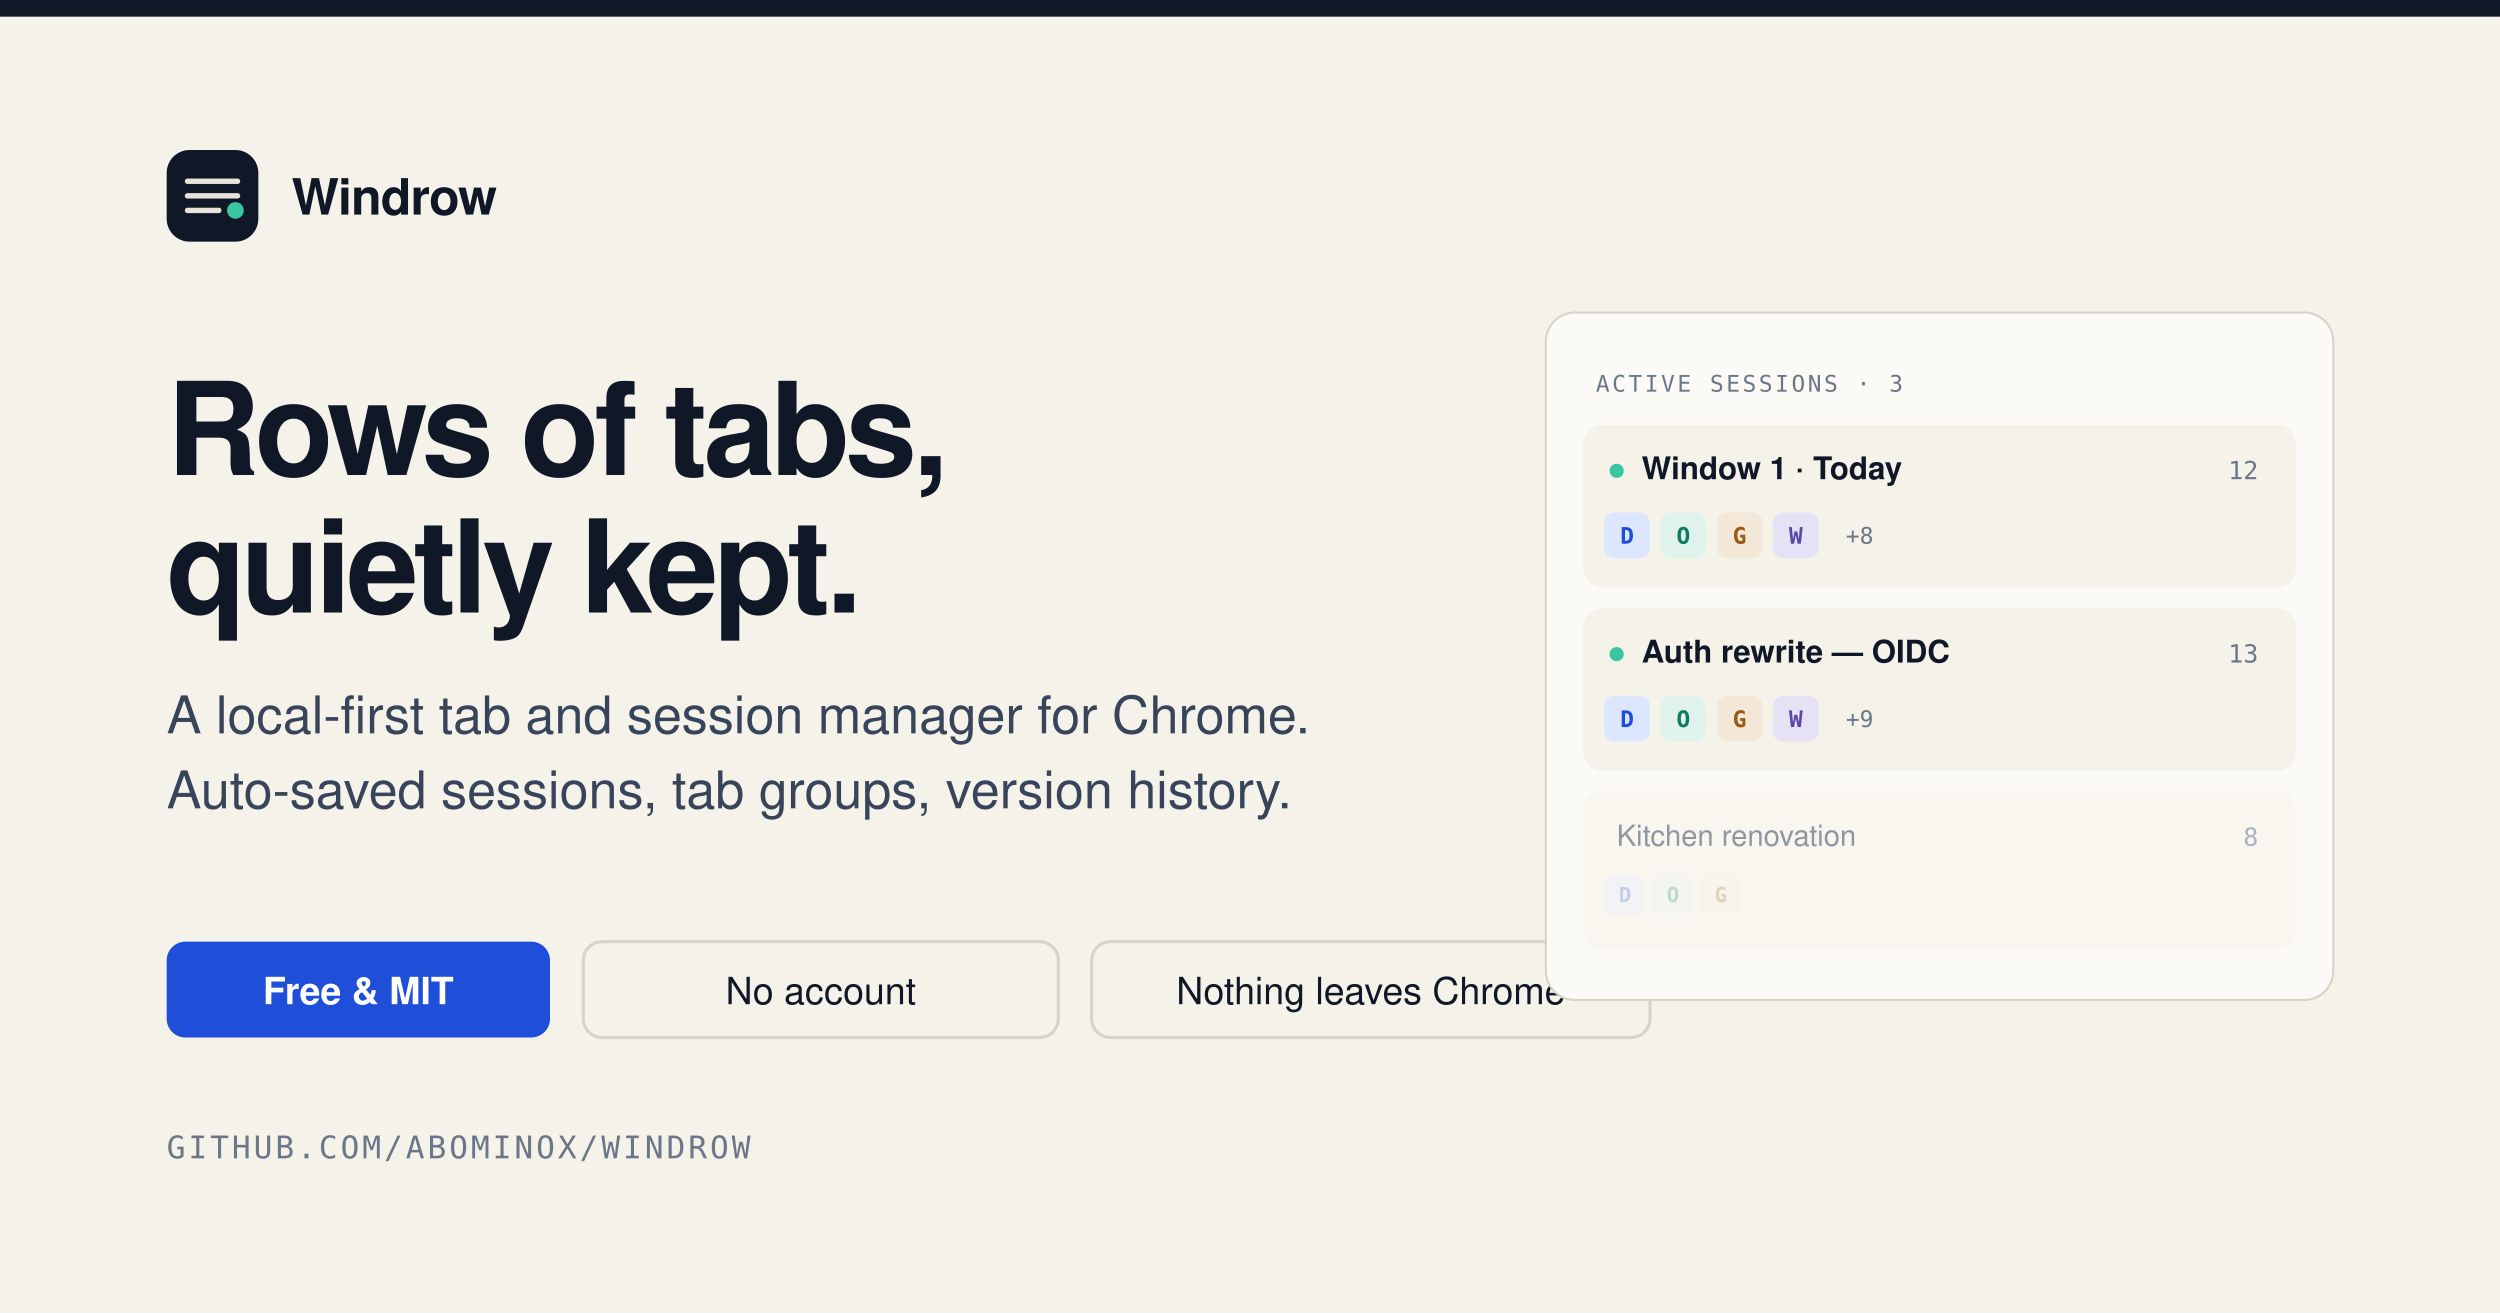
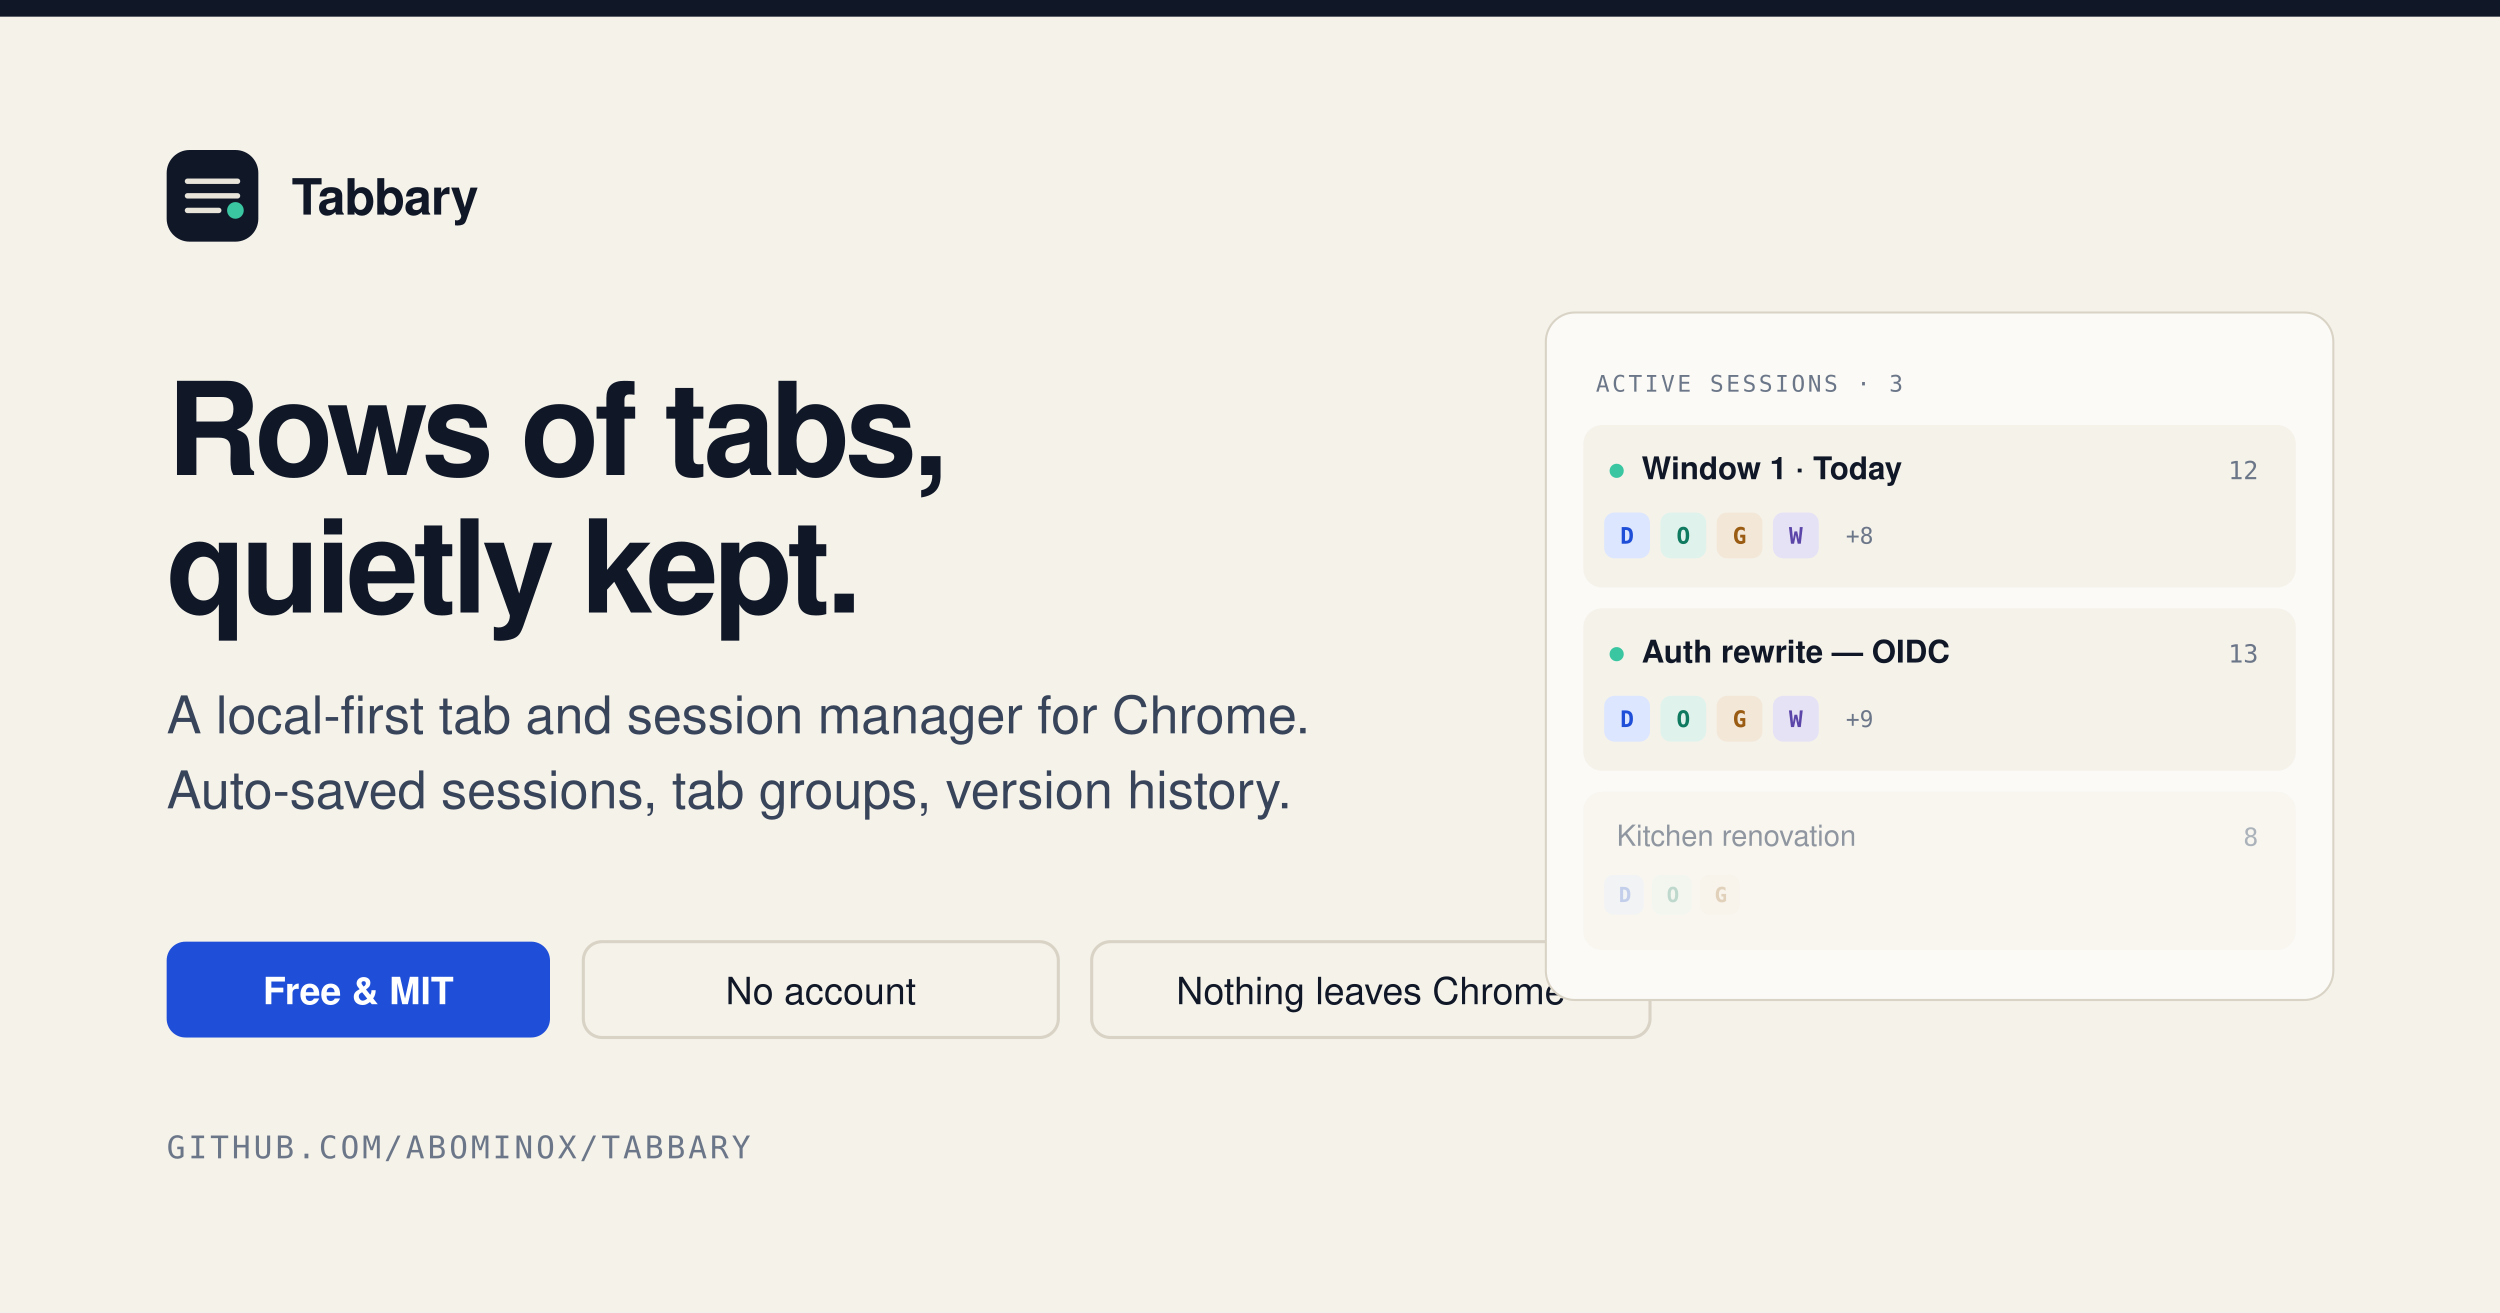
<svg xmlns="http://www.w3.org/2000/svg" width="1200" height="630" viewBox="0 0 1200 630">
  <rect width="1200" height="630" fill="#F5F2EA" />
  <rect x="0" y="0" width="1200" height="8" fill="#101828" />
  <g transform="translate(80,72)">
    <rect width="44" height="44" rx="11" fill="#101828" />
    <g fill="none" stroke="#E8E4DA" stroke-width="2.6" stroke-linecap="round">
      <path d="M10 15h24" />
      <path d="M10 22h24" />
      <path d="M10 29h15" />
    </g>
    <circle cx="33" cy="29" r="4" fill="#39C6A0" />
  </g>
-   <text x="140" y="103" font-family="Helvetica, Arial, sans-serif" font-size="24" font-weight="700" fill="#101828" letter-spacing="-0.4">Windrow</text>
+   <text x="140" y="103" font-family="Helvetica, Arial, sans-serif" font-size="24" font-weight="700" fill="#101828" letter-spacing="-0.4">Tabbary</text>
  <text x="80" y="228" font-family="Helvetica, Arial, sans-serif" font-size="62" font-weight="700" fill="#101828" letter-spacing="-2.2">Rows of tabs,</text>
  <text x="80" y="294" font-family="Helvetica, Arial, sans-serif" font-size="62" font-weight="700" fill="#101828" letter-spacing="-2.2">quietly kept.</text>
  <text x="80" y="352" font-family="Helvetica, Arial, sans-serif" font-size="25" fill="#38445A">A local-first tab and session manager for Chrome.</text>
  <text x="80" y="388" font-family="Helvetica, Arial, sans-serif" font-size="25" fill="#38445A">Auto-saved sessions, tab groups, version history.</text>
  <g transform="translate(80,452)">
    <rect width="184" height="46" rx="9" fill="#1F4FD8" />
    <text x="92" y="30" text-anchor="middle" font-family="Helvetica, Arial, sans-serif" font-size="18" font-weight="600" fill="#FFFFFF">Free &amp; MIT</text>
  </g>
  <g transform="translate(280,452)">
    <rect width="228" height="46" rx="9" fill="none" stroke="#D9D3C6" stroke-width="1.5" />
    <text x="114" y="30" text-anchor="middle" font-family="Helvetica, Arial, sans-serif" font-size="18" fill="#101828">No account</text>
  </g>
  <g transform="translate(524,452)">
    <rect width="268" height="46" rx="9" fill="none" stroke="#D9D3C6" stroke-width="1.5" />
    <text x="134" y="30" text-anchor="middle" font-family="Helvetica, Arial, sans-serif" font-size="18" fill="#101828">Nothing leaves Chrome</text>
  </g>
-   <text x="80" y="556" font-family="'SF Mono', Menlo, monospace" font-size="15" fill="#6B7688" letter-spacing="1.4">GITHUB.COM/ABOMINOX/WINDROW</text>
+   <text x="80" y="556" font-family="'SF Mono', Menlo, monospace" font-size="15" fill="#6B7688" letter-spacing="1.4">GITHUB.COM/ABOMINOX/TABBARY</text>
  <g transform="translate(742,150)">
    <rect width="378" height="330" rx="14" fill="#FBFAF6" stroke="#D9D3C6" />
    <text x="24" y="38" font-family="'SF Mono', Menlo, monospace" font-size="11" fill="#6B7688" letter-spacing="1.2">ACTIVE SESSIONS · 3</text>
    <g>
      <rect x="18" y="54" width="342" height="78" rx="9" fill="#F5F2EA" />
      <circle cx="34" cy="76" r="3.4" fill="#39C6A0" />
      <text x="46" y="80" font-family="Helvetica, Arial, sans-serif" font-size="15" font-weight="600" fill="#101828">Window 1 · Today</text>
      <text x="342" y="80" text-anchor="end" font-family="'SF Mono', Menlo, monospace" font-size="12" fill="#6B7688">12</text>
      <g font-family="'SF Mono', Menlo, monospace" font-size="11" font-weight="700" text-anchor="middle">
        <rect x="28" y="96" width="22" height="22" rx="5" fill="#DCE6FF" />
        <text x="39" y="111" fill="#1F4FD8">D</text>
        <rect x="55" y="96" width="22" height="22" rx="5" fill="#DFF3EC" />
        <text x="66" y="111" fill="#0F7A5F">O</text>
        <rect x="82" y="96" width="22" height="22" rx="5" fill="#F3E7D8" />
        <text x="93" y="111" fill="#9A5B12">G</text>
        <rect x="109" y="96" width="22" height="22" rx="5" fill="#E6E2F5" />
        <text x="120" y="111" fill="#5B45A8">W</text>
      </g>
      <text x="144" y="111" font-family="'SF Mono', Menlo, monospace" font-size="11" fill="#6B7688">+8</text>
    </g>
    <g>
      <rect x="18" y="142" width="342" height="78" rx="9" fill="#F5F2EA" />
      <circle cx="34" cy="164" r="3.4" fill="#39C6A0" />
      <text x="46" y="168" font-family="Helvetica, Arial, sans-serif" font-size="15" font-weight="600" fill="#101828">Auth rewrite — OIDC</text>
      <text x="342" y="168" text-anchor="end" font-family="'SF Mono', Menlo, monospace" font-size="12" fill="#6B7688">13</text>
      <g font-family="'SF Mono', Menlo, monospace" font-size="11" font-weight="700" text-anchor="middle">
        <rect x="28" y="184" width="22" height="22" rx="5" fill="#DCE6FF" />
        <text x="39" y="199" fill="#1F4FD8">D</text>
        <rect x="55" y="184" width="22" height="22" rx="5" fill="#DFF3EC" />
        <text x="66" y="199" fill="#0F7A5F">O</text>
        <rect x="82" y="184" width="22" height="22" rx="5" fill="#F3E7D8" />
        <text x="93" y="199" fill="#9A5B12">G</text>
        <rect x="109" y="184" width="22" height="22" rx="5" fill="#E6E2F5" />
        <text x="120" y="199" fill="#5B45A8">W</text>
      </g>
      <text x="144" y="199" font-family="'SF Mono', Menlo, monospace" font-size="11" fill="#6B7688">+9</text>
    </g>
    <g opacity=".55">
      <rect x="18" y="230" width="342" height="76" rx="9" fill="#F5F2EA" />
      <text x="34" y="256" font-family="Helvetica, Arial, sans-serif" font-size="14" fill="#38445A">Kitchen renovation</text>
      <text x="342" y="256" text-anchor="end" font-family="'SF Mono', Menlo, monospace" font-size="12" fill="#6B7688">8</text>
      <g font-family="'SF Mono', Menlo, monospace" font-size="10" font-weight="700" text-anchor="middle" opacity=".45">
        <rect x="28" y="270" width="19" height="19" rx="4.5" fill="#DCE6FF" />
        <text x="38" y="283" fill="#1F4FD8">D</text>
        <rect x="51" y="270" width="19" height="19" rx="4.5" fill="#DFF3EC" />
        <text x="61" y="283" fill="#0F7A5F">O</text>
        <rect x="74" y="270" width="19" height="19" rx="4.5" fill="#F3E7D8" />
        <text x="84" y="283" fill="#9A5B12">G</text>
      </g>
    </g>
  </g>
</svg>
